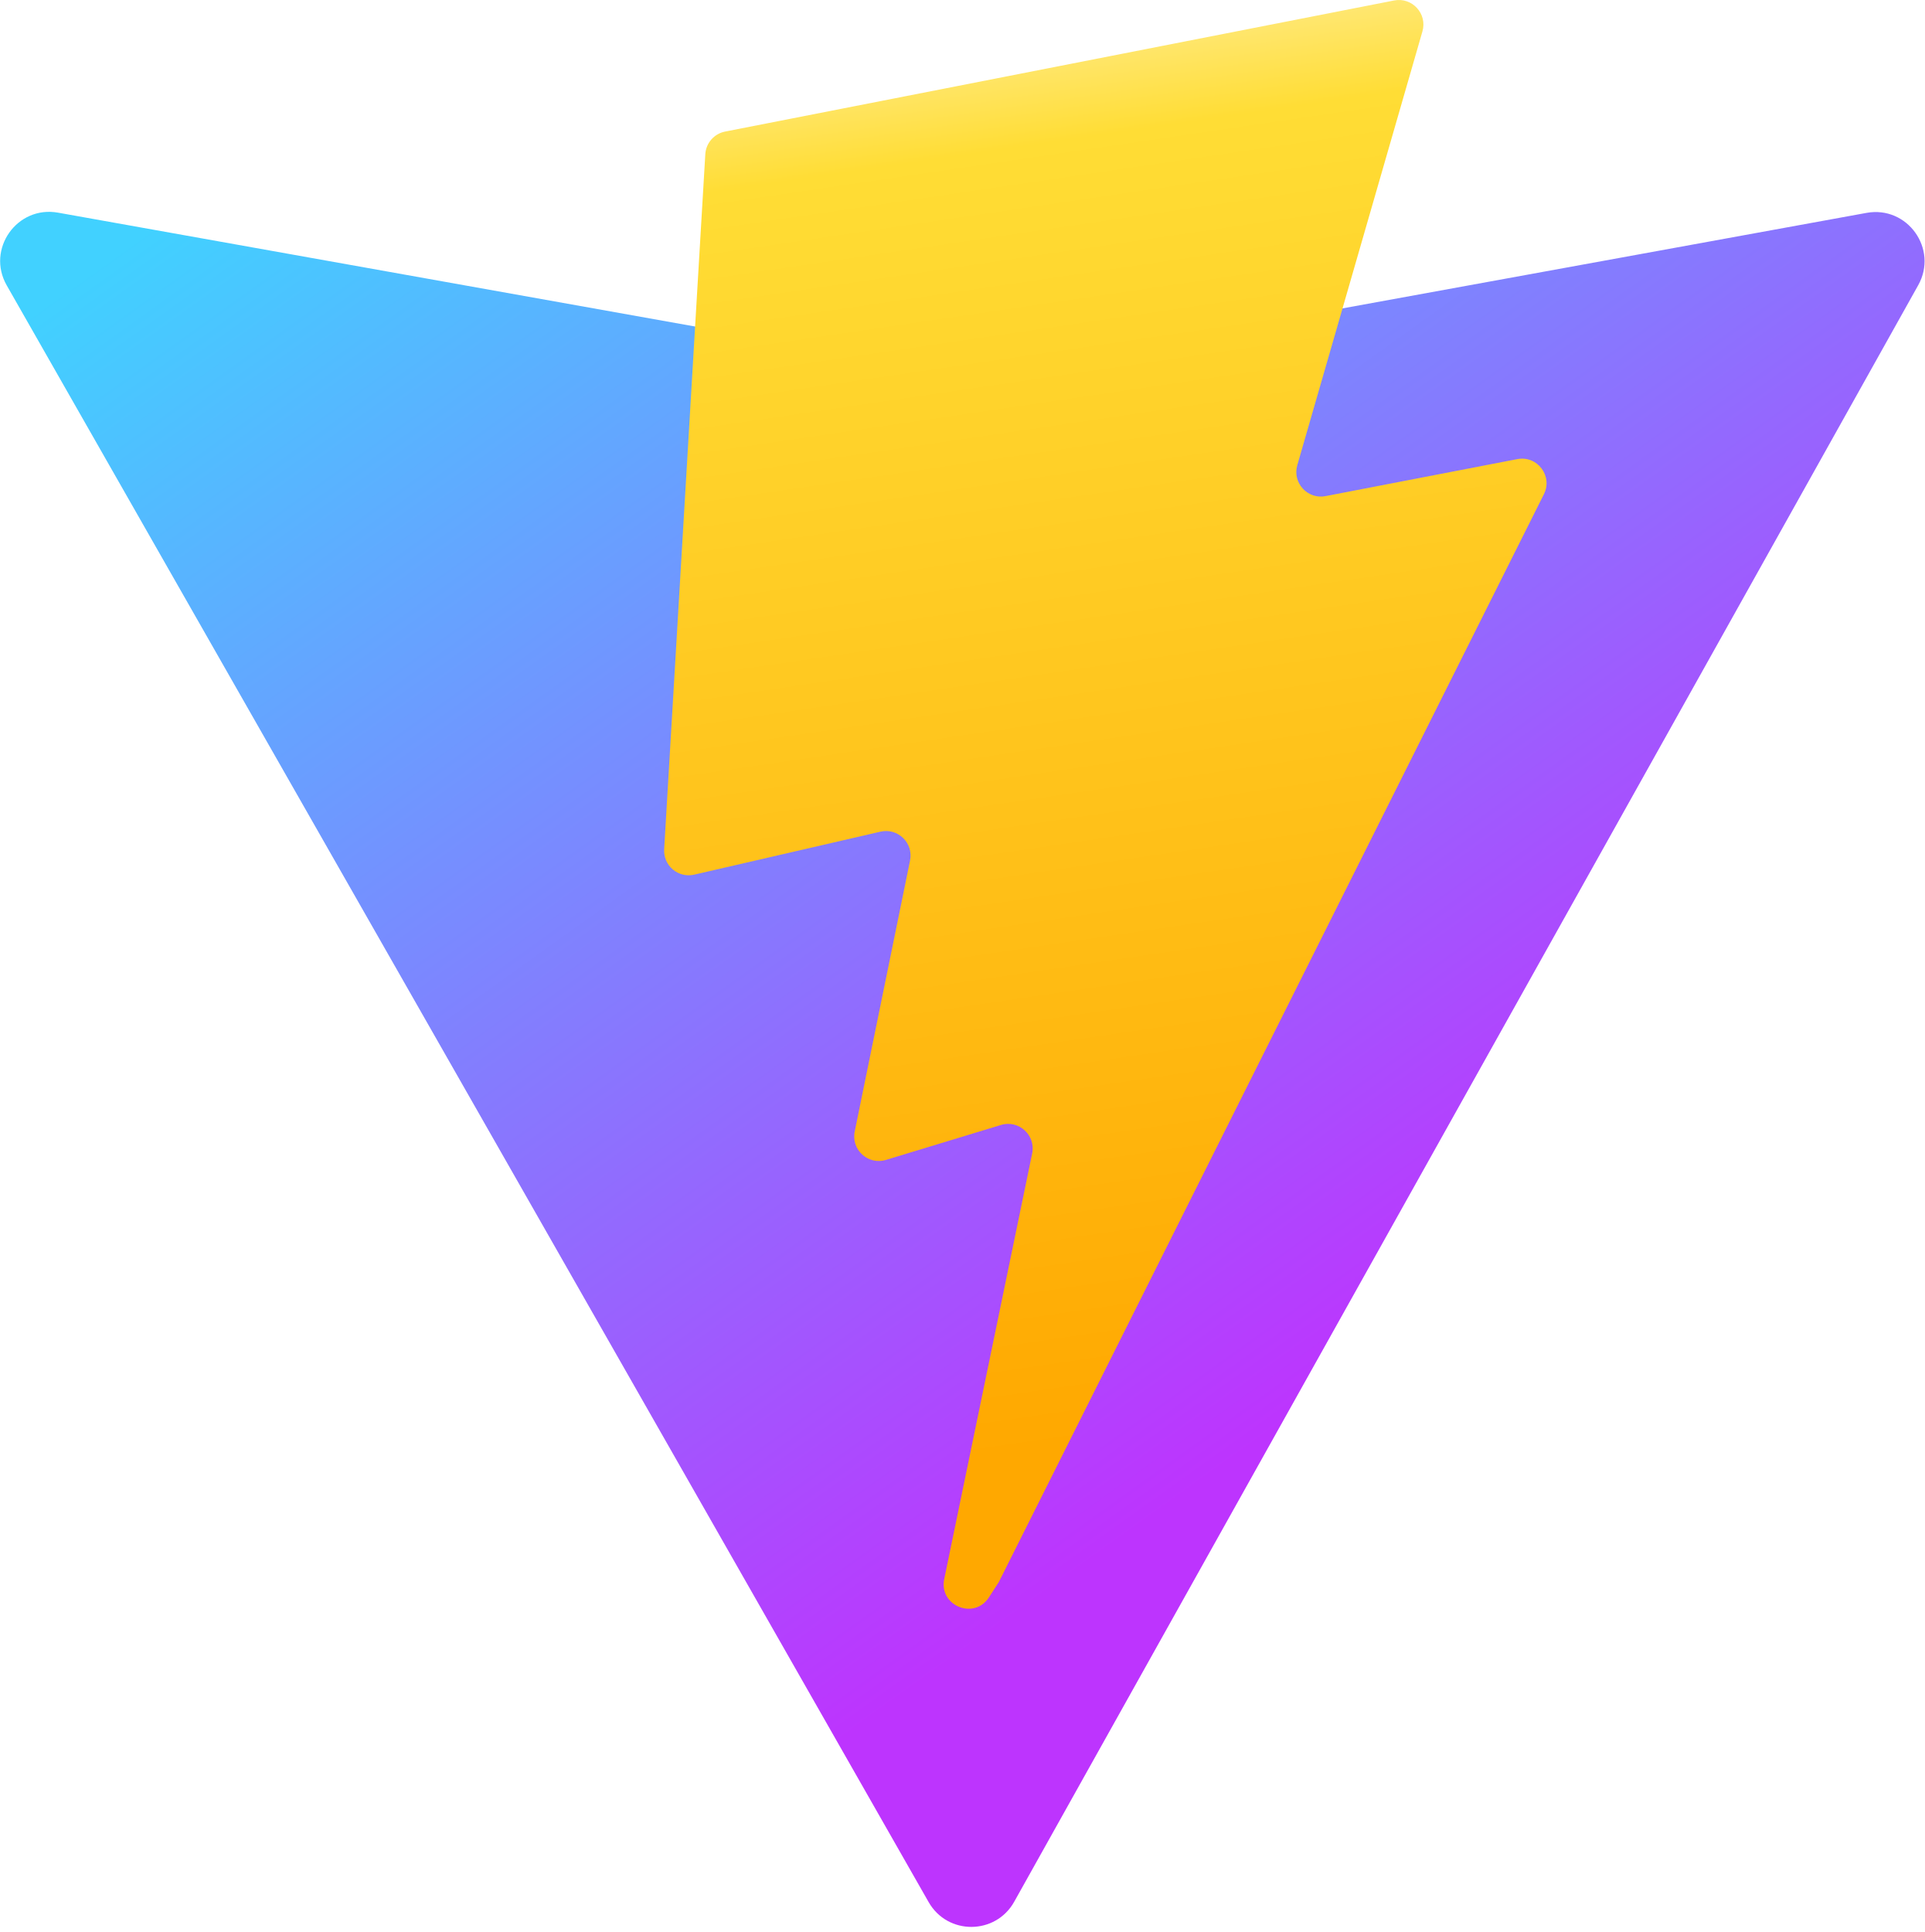
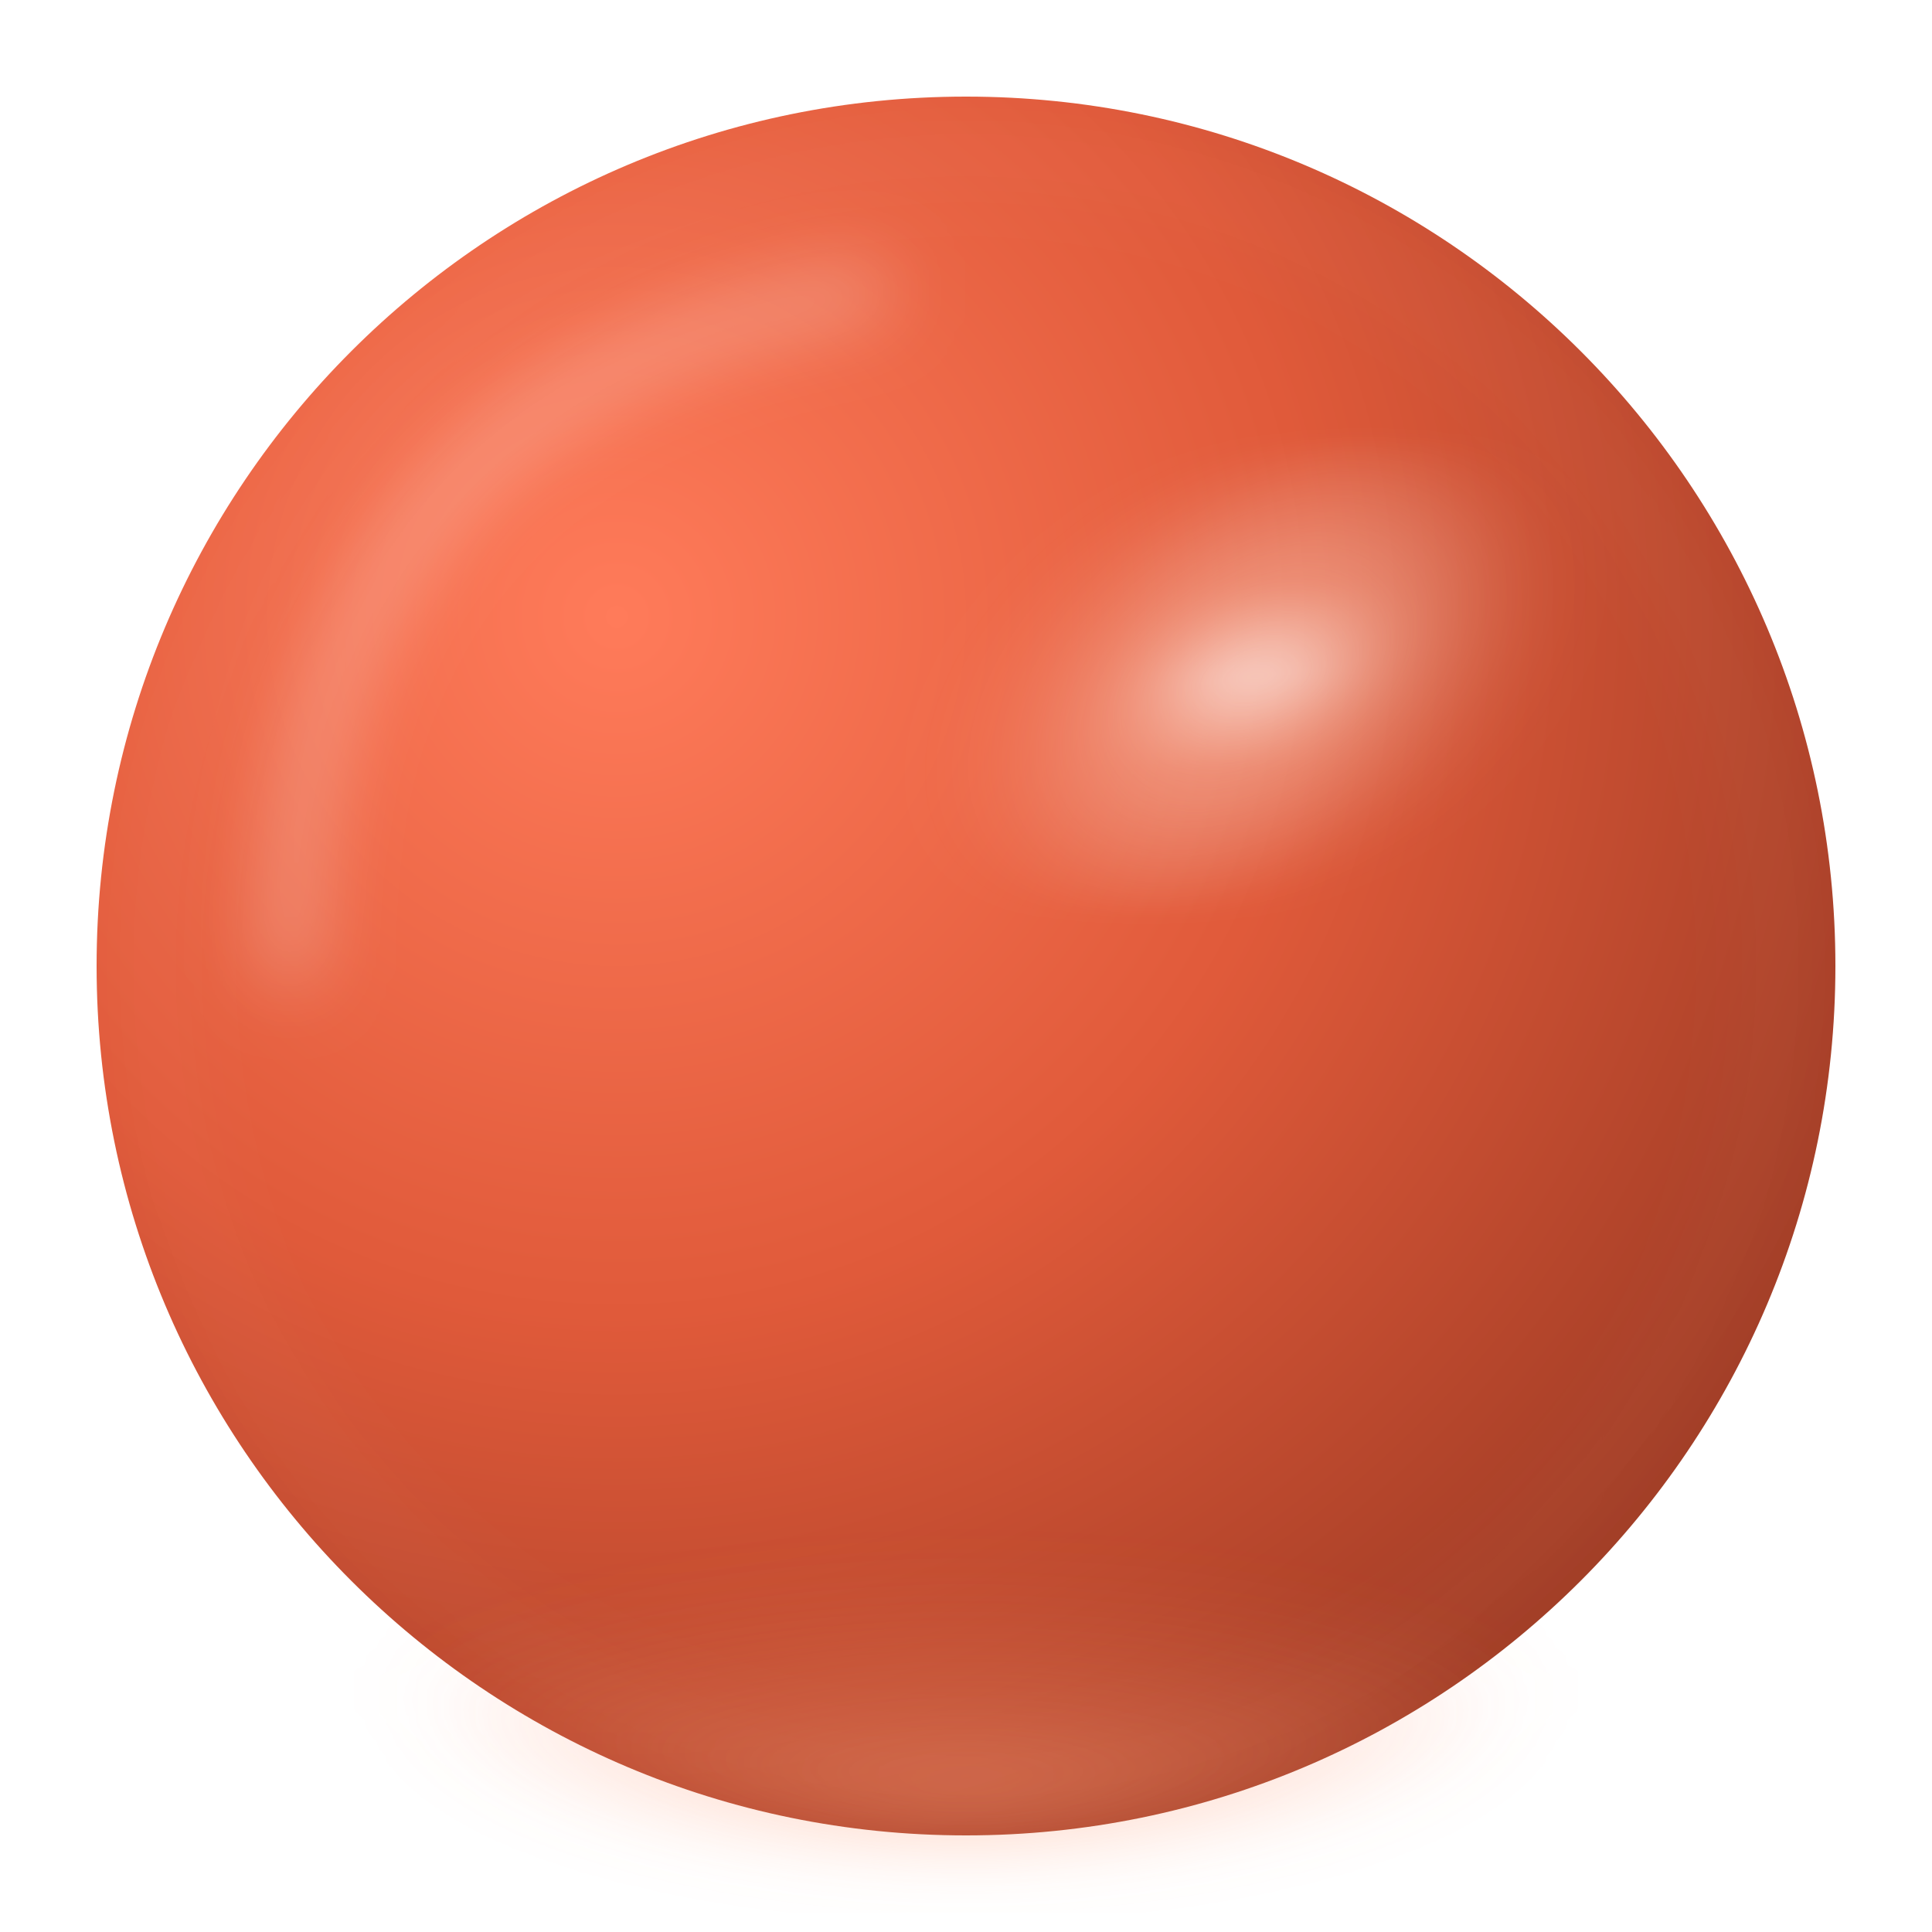
- <svg xmlns="http://www.w3.org/2000/svg" aria-hidden="true" role="img" class="iconify iconify--logos" width="31.88" height="32" preserveAspectRatio="xMidYMid meet" viewBox="0 0 256 257">
+ <svg xmlns="http://www.w3.org/2000/svg" viewBox="0 0 100 100">
  <defs>
-     <linearGradient id="IconifyId1813088fe1fbc01fb466" x1="-.828%" x2="57.636%" y1="7.652%" y2="78.411%">
-       <stop offset="0%" stop-color="#41D1FF" />
-       <stop offset="100%" stop-color="#BD34FE" />
-     </linearGradient>
-     <linearGradient id="IconifyId1813088fe1fbc01fb467" x1="43.376%" x2="50.316%" y1="2.242%" y2="89.03%">
-       <stop offset="0%" stop-color="#FFEA83" />
-       <stop offset="8.333%" stop-color="#FFDD35" />
-       <stop offset="100%" stop-color="#FFA800" />
-     </linearGradient>
+     <radialGradient id="baseGrad" cx="30%" cy="30%" r="80%" fx="30%" fy="30%">
+       <stop offset="0%" style="stop-color:#FF7B5A;stop-opacity:1" />
+       <stop offset="50%" style="stop-color:#E05A3A;stop-opacity:1" />
+       <stop offset="100%" style="stop-color:#9E3B24;stop-opacity:1" />
+     </radialGradient>
+     <radialGradient id="highlight" cx="50%" cy="50%" r="50%" fx="50%" fy="50%">
+       <stop offset="0%" style="stop-color:#FFFFFF;stop-opacity:0.9" />
+       <stop offset="40%" style="stop-color:#FFDDCF;stop-opacity:0.4" />
+       <stop offset="100%" style="stop-color:#FFFFFF;stop-opacity:0" />
+     </radialGradient>
+     <radialGradient id="bottomGlow" cx="50%" cy="90%" r="60%" fx="50%" fy="100%">
+       <stop offset="0%" style="stop-color:#FFA07A;stop-opacity:0.5" />
+       <stop offset="100%" style="stop-color:#FF8C69;stop-opacity:0" />
+     </radialGradient>
+     <filter id="softGlow" x="-20%" y="-20%" width="140%" height="140%">
+       <feGaussianBlur in="SourceGraphic" stdDeviation="2" />
+     </filter>
  </defs>
-   <path fill="url(#IconifyId1813088fe1fbc01fb466)" d="M255.153 37.938L134.897 252.976c-2.483 4.44-8.862 4.466-11.382.048L.875 37.958c-2.746-4.814 1.371-10.646 6.827-9.67l120.385 21.517a6.537 6.537 0 0 0 2.322-.004l117.867-21.483c5.438-.991 9.574 4.796 6.877 9.62Z" />
-   <path fill="url(#IconifyId1813088fe1fbc01fb467)" d="M185.432.063L96.44 17.501a3.268 3.268 0 0 0-2.634 3.014l-5.474 92.456a3.268 3.268 0 0 0 3.997 3.378l24.777-5.718c2.318-.535 4.413 1.507 3.936 3.838l-7.361 36.047c-.495 2.426 1.782 4.5 4.151 3.78l15.304-4.649c2.372-.72 4.652 1.36 4.15 3.788l-11.698 56.621c-.732 3.542 3.979 5.473 5.943 2.437l1.313-2.028l72.516-144.72c1.215-2.423-.88-5.186-3.54-4.672l-25.505 4.922c-2.396.462-4.435-1.77-3.759-4.114l16.646-57.705c.677-2.35-1.37-4.583-3.769-4.113Z" />
+   <circle cx="50" cy="50" r="45" fill="url(#baseGrad)" />
+   <circle cx="50" cy="50" r="42" fill="none" stroke="rgba(255,255,255,0.1)" stroke-width="1" filter="url(#softGlow)" />
+   <ellipse cx="50" cy="85" rx="30" ry="10" fill="url(#bottomGlow)" filter="url(#softGlow)" />
+   <ellipse cx="65" cy="35" rx="16" ry="10" fill="url(#highlight)" transform="rotate(-40 65 35)" filter="url(#softGlow)" />
+   <path d="M15,50 Q15,20 45,15" fill="none" stroke="rgba(255,255,255,0.4)" stroke-width="2" stroke-linecap="round" filter="url(#softGlow)" />
</svg>
